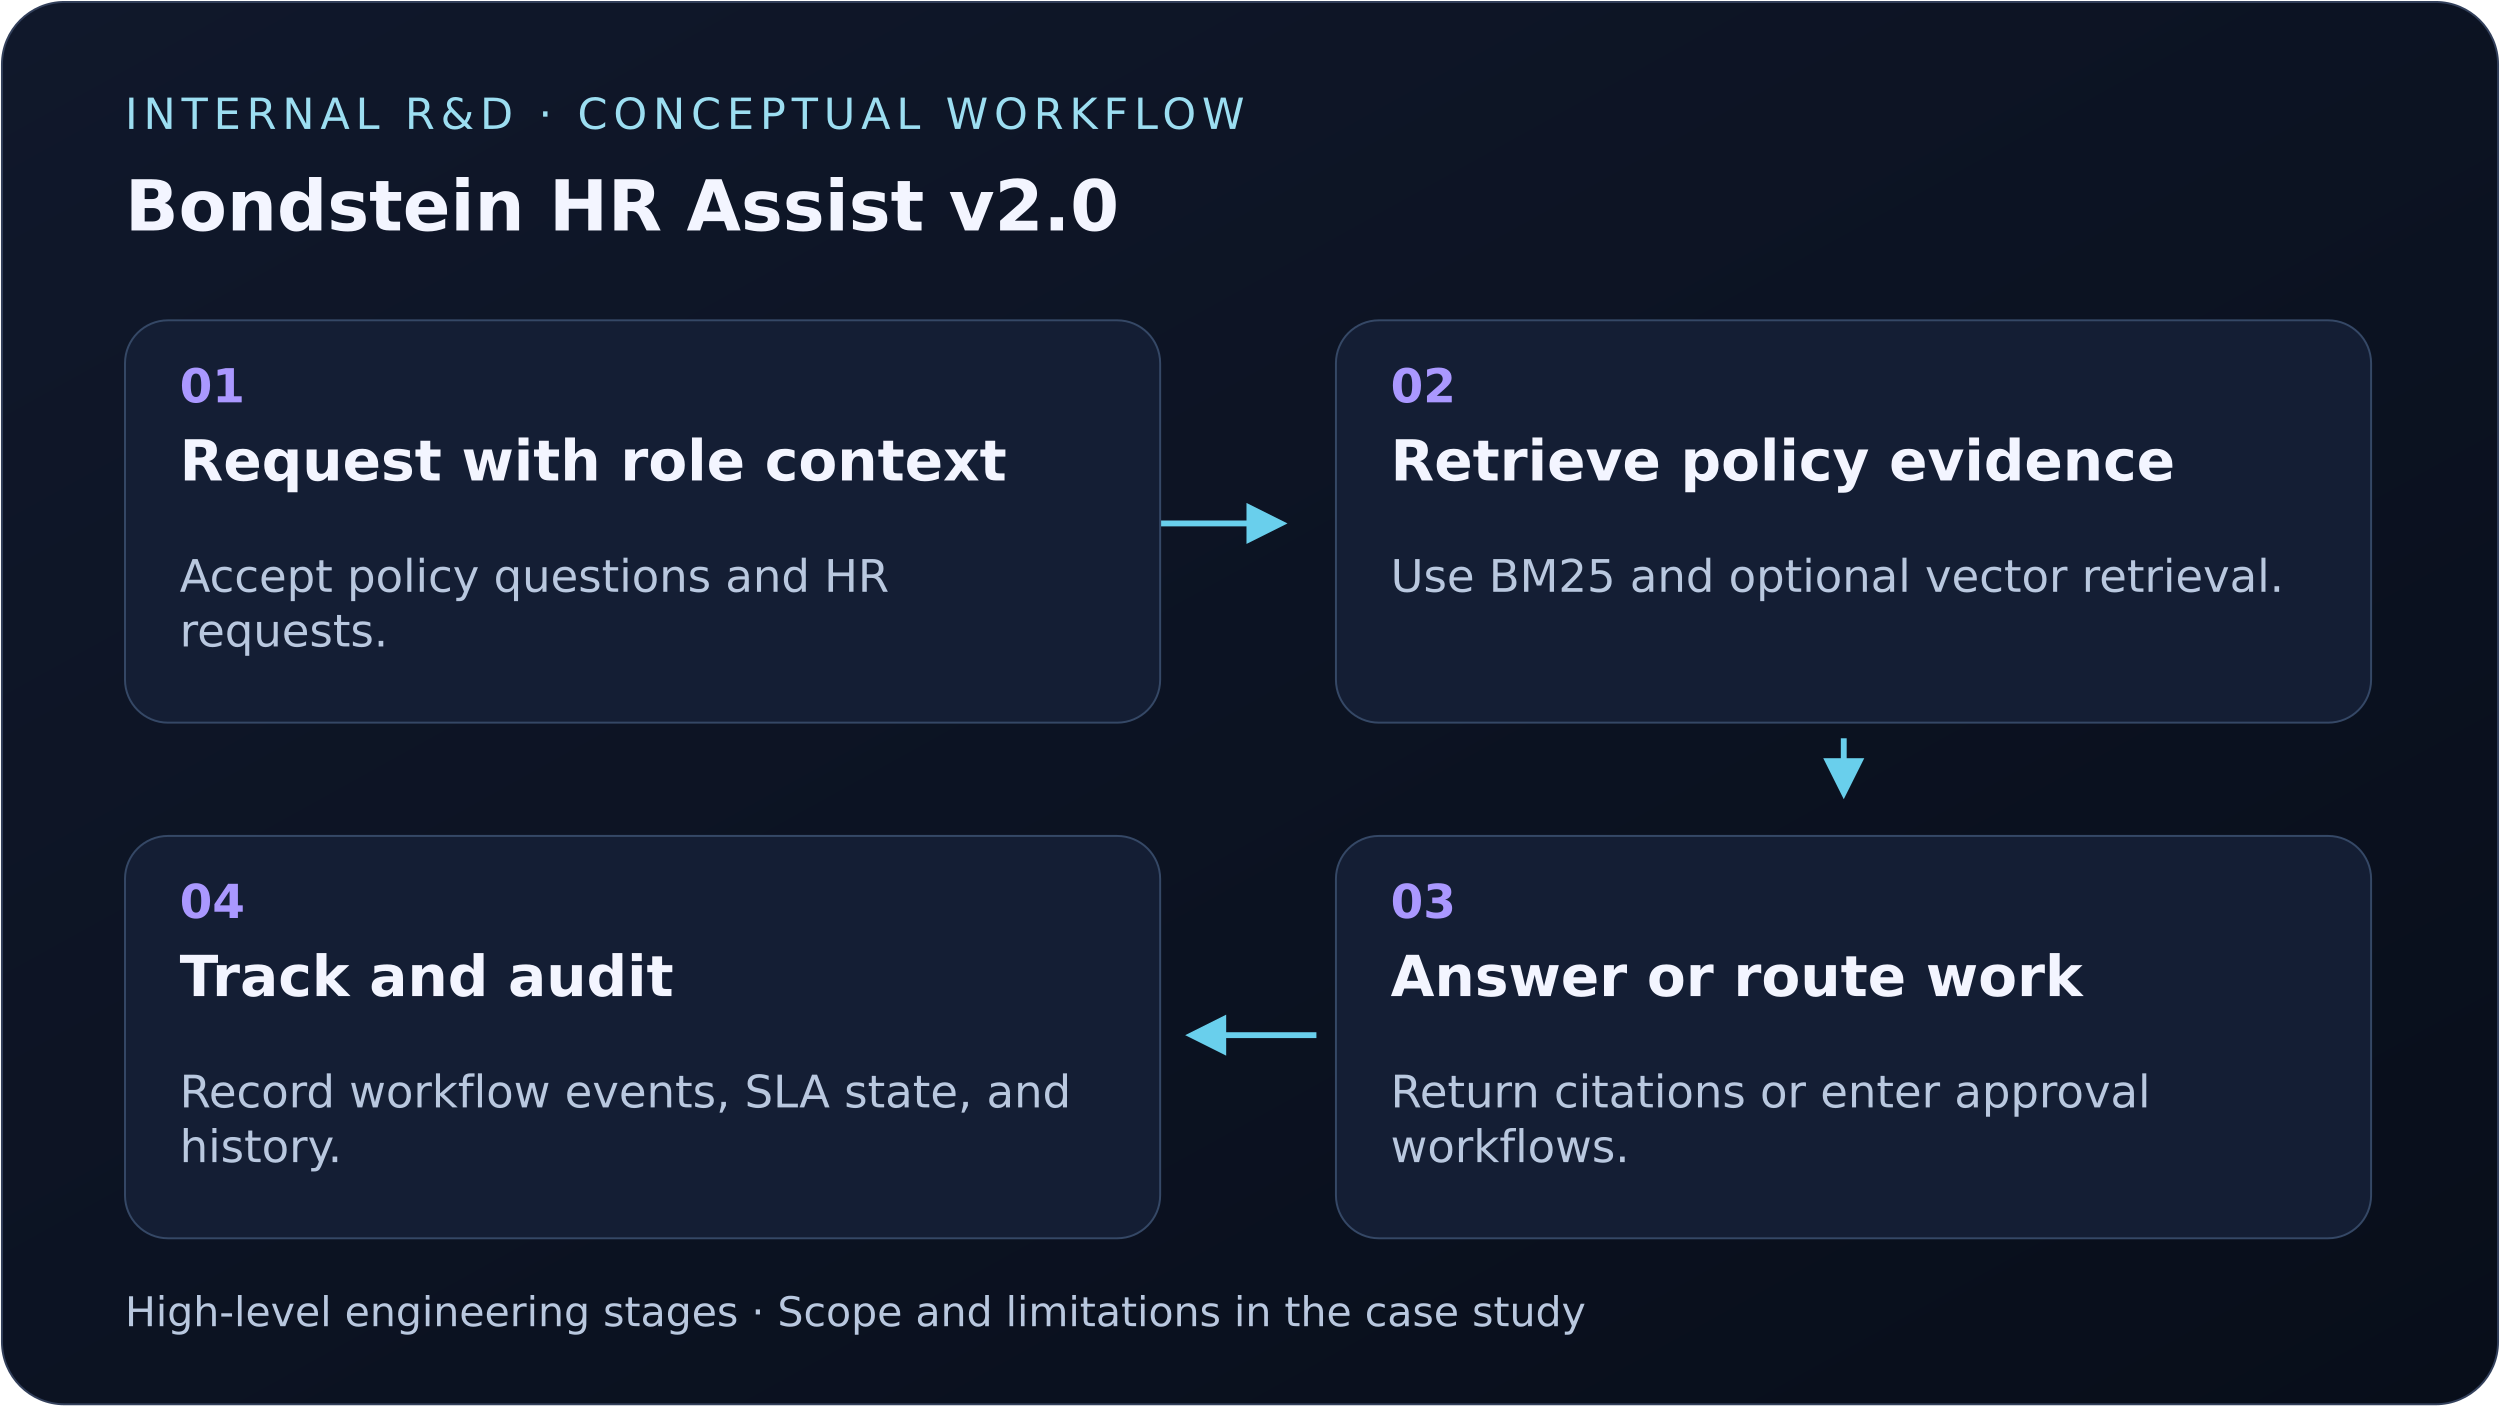
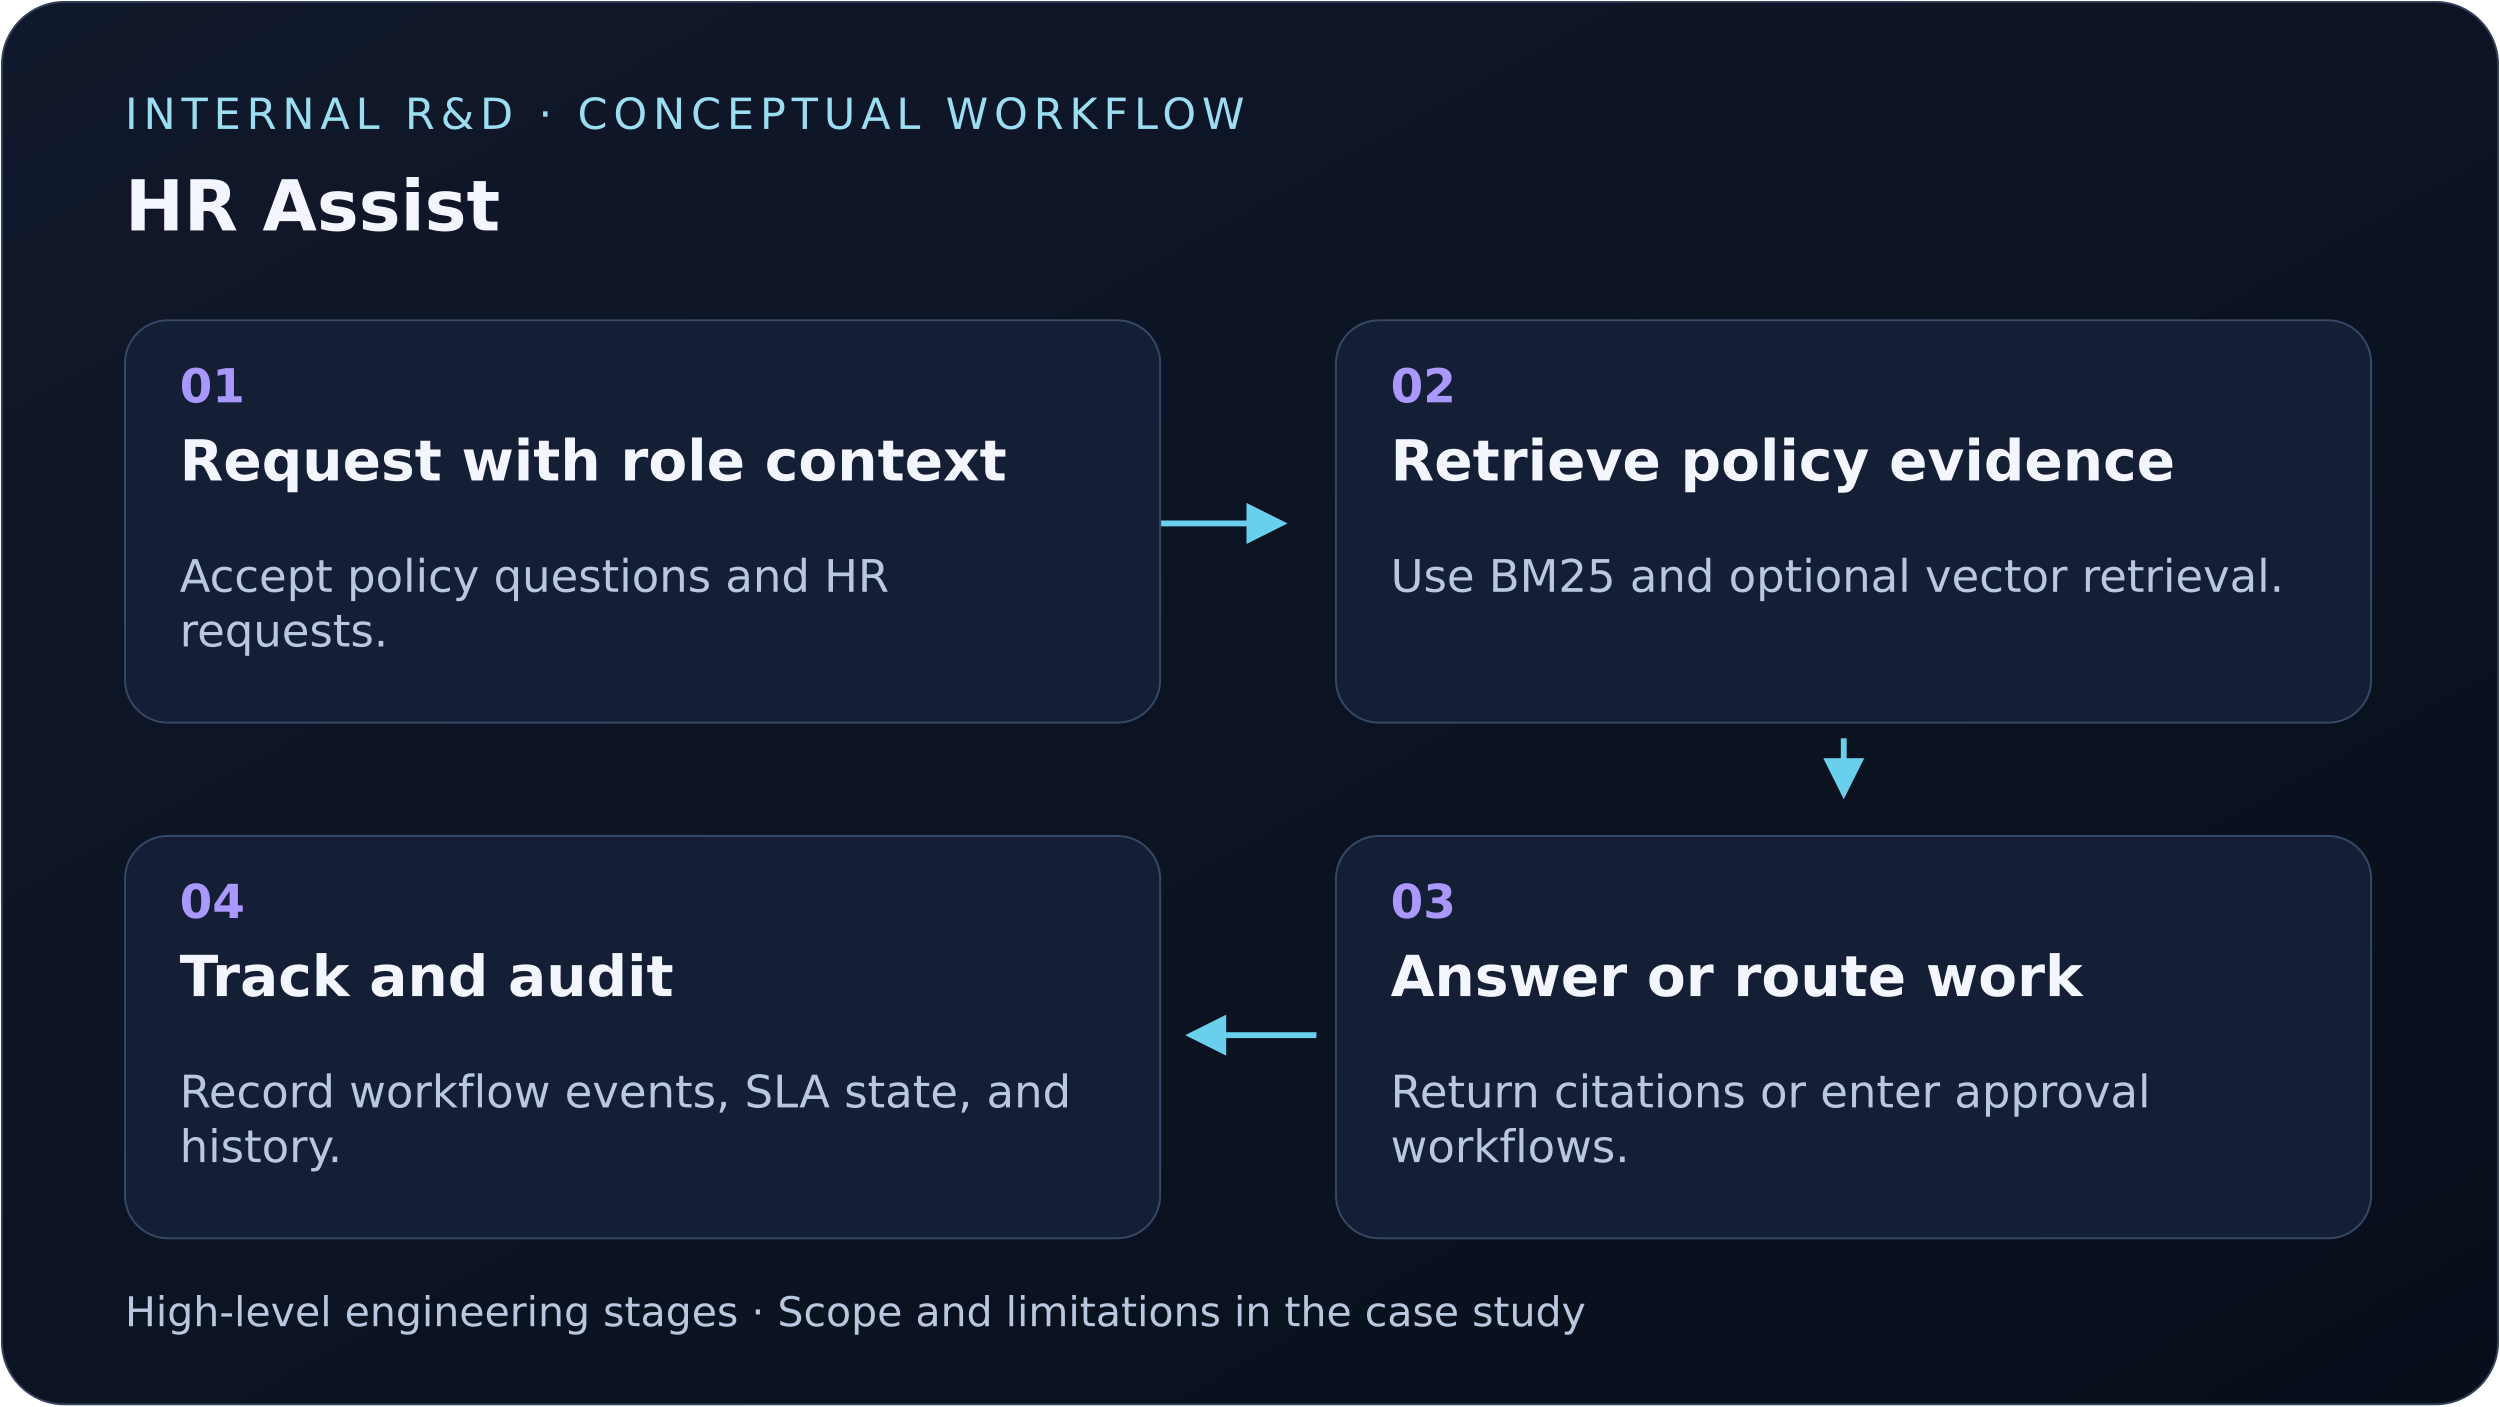
<svg xmlns="http://www.w3.org/2000/svg" width="1280" height="720" viewBox="0 0 1280 720" role="img" aria-labelledby="title desc">
  <defs>
    <linearGradient id="bg" x2="1" y2="1">
      <stop stop-color="#10182b" />
      <stop offset="1" stop-color="#080e1a" />
    </linearGradient>
    <marker id="arrow" viewBox="0 0 10 10" refX="8" refY="5" markerWidth="7" markerHeight="7" orient="auto-start-reverse">
      <path d="M 0 0 L 10 5 L 0 10 z" fill="#69cfec" />
    </marker>
  </defs>
  <rect x="1" y="1" width="1278" height="718" rx="32" fill="url(#bg)" stroke="#33405b" />
  <g font-family="DejaVu Sans, sans-serif">
    <text x="64" y="66" fill="#9cdef1" font-size="22" letter-spacing="3">INTERNAL R&amp;D · CONCEPTUAL WORKFLOW</text>
-     <text x="64" y="118" fill="#f3f5ff" font-size="36" font-weight="700">Bondstein HR Assist v2.0</text>
+     <text x="64" y="118" fill="#f3f5ff" font-size="36" font-weight="700">HR Assist</text>
    <path d="M 590 268 H 655" fill="none" stroke="#69cfec" stroke-width="3" marker-end="url(#arrow)" />
    <path d="M 944 378 V 405" fill="none" stroke="#69cfec" stroke-width="3" marker-end="url(#arrow)" />
    <path d="M 674 530 H 611" fill="none" stroke="#69cfec" stroke-width="3" marker-end="url(#arrow)" />
    <rect x="64" y="164" width="530" height="206" rx="22" fill="#141e34" stroke="#354866" />
    <text x="92" y="206" font-size="24" font-weight="700" fill="#aa98ff">01</text>
    <text x="92" y="246" font-size="29" font-weight="700" fill="#f3f5ff">Request with role context</text>
    <text x="92" y="303" font-size="23" fill="#b9c8df">Accept policy questions and HR</text>
    <text x="92" y="331" font-size="23" fill="#b9c8df">requests.</text>
    <rect x="684" y="164" width="530" height="206" rx="22" fill="#141e34" stroke="#354866" />
    <text x="712" y="206" font-size="24" font-weight="700" fill="#aa98ff">02</text>
    <text x="712" y="246" font-size="29" font-weight="700" fill="#f3f5ff">Retrieve policy evidence</text>
    <text x="712" y="303" font-size="23" fill="#b9c8df">Use BM25 and optional vector retrieval.</text>
    <rect x="684" y="428" width="530" height="206" rx="22" fill="#141e34" stroke="#354866" />
    <text x="712" y="470" font-size="24" font-weight="700" fill="#aa98ff">03</text>
    <text x="712" y="510" font-size="29" font-weight="700" fill="#f3f5ff">Answer or route work</text>
    <text x="712" y="567" font-size="23" fill="#b9c8df">Return citations or enter approval</text>
    <text x="712" y="595" font-size="23" fill="#b9c8df">workflows.</text>
    <rect x="64" y="428" width="530" height="206" rx="22" fill="#141e34" stroke="#354866" />
    <text x="92" y="470" font-size="24" font-weight="700" fill="#aa98ff">04</text>
    <text x="92" y="510" font-size="29" font-weight="700" fill="#f3f5ff">Track and audit</text>
    <text x="92" y="567" font-size="23" fill="#b9c8df">Record workflow events, SLA state, and</text>
    <text x="92" y="595" font-size="23" fill="#b9c8df">history.</text>
    <text x="64" y="679" fill="#b9c8df" font-size="21">High-level engineering stages · Scope and limitations in the case study</text>
  </g>
</svg>
